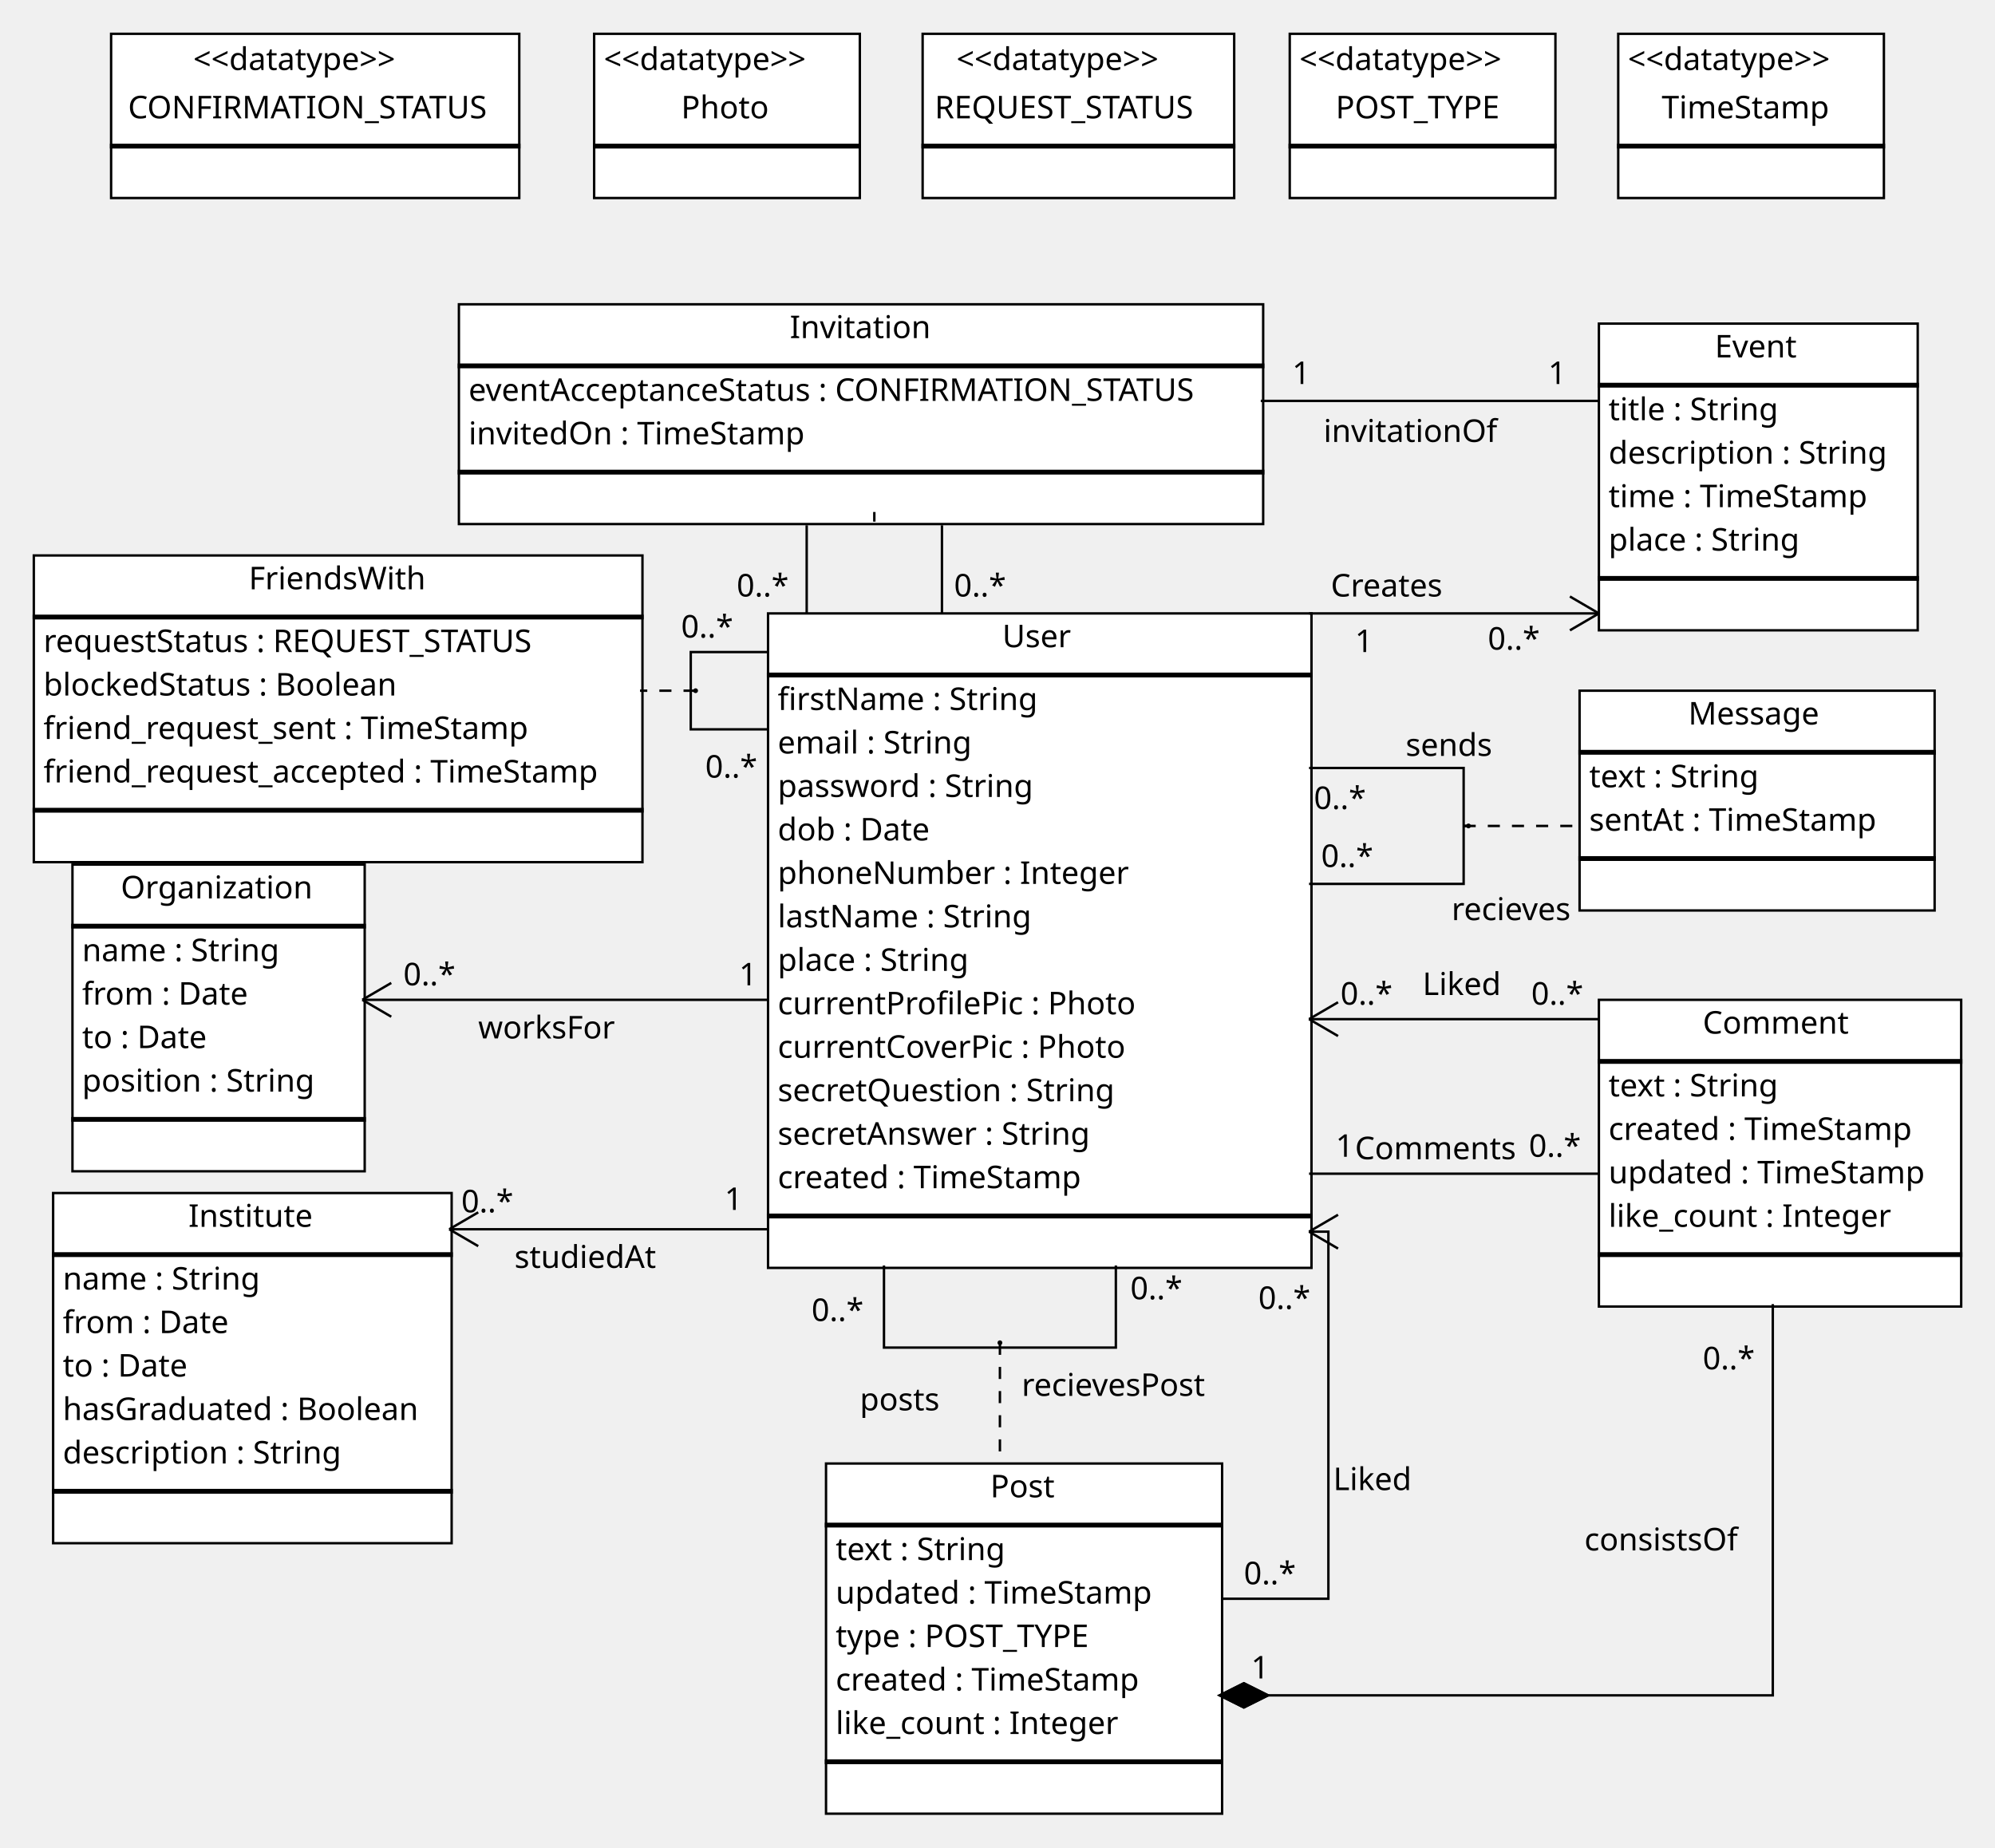
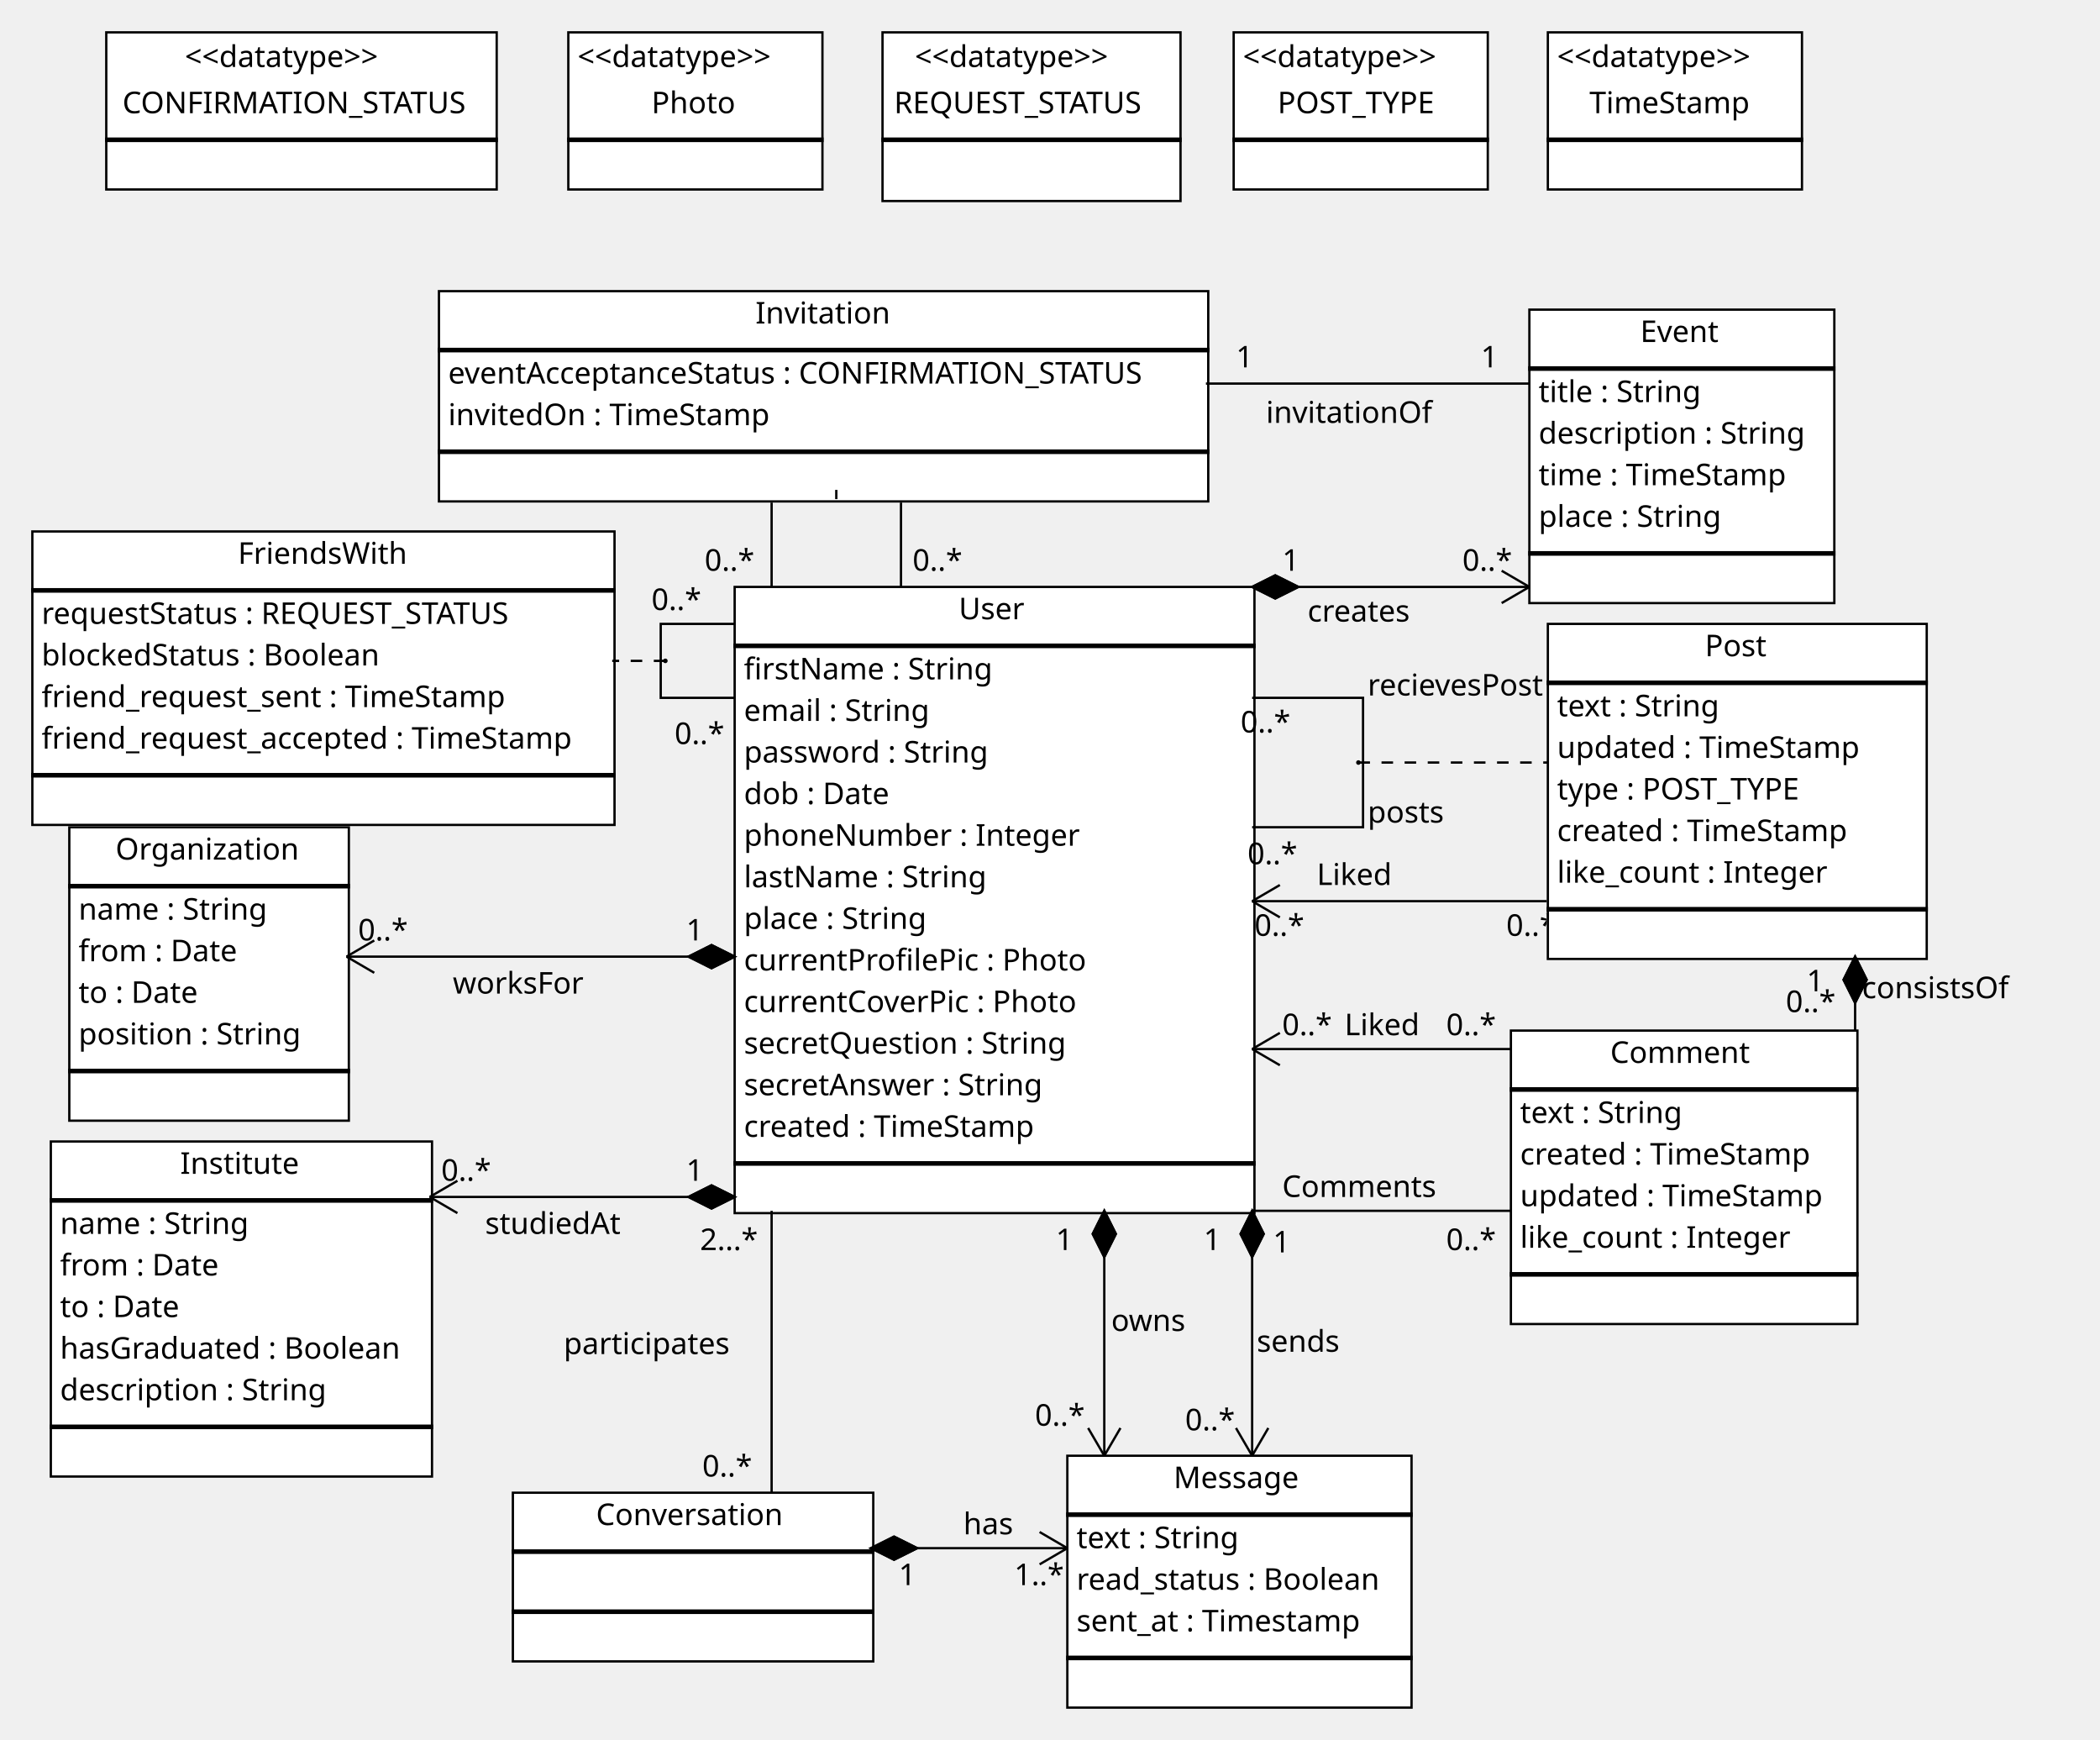
- <svg xmlns="http://www.w3.org/2000/svg" height="765" version="1.1" width="826">
+ <svg xmlns="http://www.w3.org/2000/svg" height="753" version="1.1" width="909">
  <rect fill="#ffffff" height="271" stroke="#ffffff" stroke-width="1" width="225" x="318" y="254" />
  <rect fill="none" height="271" stroke="#000000" stroke-width="1" width="225" x="318" y="254" />
  <text font-family="Dialog" font-size="13" x="415" y="268">
User</text>
  <rect fill="#000000" height="1" stroke="#000000" stroke-width="1" width="225" x="318" y="279" />
  <text font-family="Dialog" font-size="13" x="322" y="294">
firstName : String</text>
  <text font-family="Dialog" font-size="13" x="322" y="312">
email : String</text>
  <text font-family="Dialog" font-size="13" x="322" y="330">
password : String</text>
  <text font-family="Dialog" font-size="13" x="322" y="348">
dob : Date</text>
  <text font-family="Dialog" font-size="13" x="322" y="366">
phoneNumber : Integer</text>
  <text font-family="Dialog" font-size="13" x="322" y="384">
lastName : String</text>
  <text font-family="Dialog" font-size="13" x="322" y="402">
place : String</text>
  <text font-family="Dialog" font-size="13" x="322" y="420">
currentProfilePic : Photo</text>
  <text font-family="Dialog" font-size="13" x="322" y="438">
currentCoverPic : Photo</text>
  <text font-family="Dialog" font-size="13" x="322" y="456">
secretQuestion : String</text>
  <text font-family="Dialog" font-size="13" x="322" y="474">
secretAnswer : String</text>
  <text font-family="Dialog" font-size="13" x="322" y="492">
created : TimeStamp</text>
  <rect fill="#000000" height="1" stroke="#000000" stroke-width="1" width="225" x="318" y="503" />
-   <rect fill="#ffffff" height="127" stroke="#ffffff" stroke-width="1" width="150" x="662" y="414" />
-   <rect fill="none" height="127" stroke="#000000" stroke-width="1" width="150" x="662" y="414" />
-   <text font-family="Dialog" font-size="13" x="705" y="428">
+   <rect fill="#ffffff" height="127" stroke="#ffffff" stroke-width="1" width="150" x="654" y="446" />
+   <rect fill="none" height="127" stroke="#000000" stroke-width="1" width="150" x="654" y="446" />
+   <text font-family="Dialog" font-size="13" x="697" y="460">
Comment</text>
-   <rect fill="#000000" height="1" stroke="#000000" stroke-width="1" width="150" x="662" y="439" />
-   <text font-family="Dialog" font-size="13" x="666" y="454">
+   <rect fill="#000000" height="1" stroke="#000000" stroke-width="1" width="150" x="654" y="471" />
+   <text font-family="Dialog" font-size="13" x="658" y="486">
text : String</text>
-   <text font-family="Dialog" font-size="13" x="666" y="472">
+   <text font-family="Dialog" font-size="13" x="658" y="504">
created : TimeStamp</text>
-   <text font-family="Dialog" font-size="13" x="666" y="490">
+   <text font-family="Dialog" font-size="13" x="658" y="522">
updated : TimeStamp</text>
-   <text font-family="Dialog" font-size="13" x="666" y="508">
+   <text font-family="Dialog" font-size="13" x="658" y="540">
like_count : Integer</text>
-   <rect fill="#000000" height="1" stroke="#000000" stroke-width="1" width="150" x="662" y="519" />
+   <rect fill="#000000" height="1" stroke="#000000" stroke-width="1" width="150" x="654" y="551" />
  <rect fill="#ffffff" height="68" stroke="#ffffff" stroke-width="1" width="110" x="246" y="14" />
  <rect fill="none" height="68" stroke="#000000" stroke-width="1" width="110" x="246" y="14" />
  <text font-family="Dialog" font-size="13" x="282" y="49">
Photo</text>
  <text font-family="Dialog" font-size="13" x="250" y="29">
&lt;&lt;datatype&gt;&gt;</text>
  <rect fill="#000000" height="1" stroke="#000000" stroke-width="1" width="110" x="246" y="60" />
  <rect fill="#ffffff" height="127" stroke="#ffffff" stroke-width="1" width="132" x="662" y="134" />
  <rect fill="none" height="127" stroke="#000000" stroke-width="1" width="132" x="662" y="134" />
  <text font-family="Dialog" font-size="13" x="710" y="148">
Event</text>
  <rect fill="#000000" height="1" stroke="#000000" stroke-width="1" width="132" x="662" y="159" />
  <text font-family="Dialog" font-size="13" x="666" y="174">
title : String</text>
  <text font-family="Dialog" font-size="13" x="666" y="192">
description : String</text>
  <text font-family="Dialog" font-size="13" x="666" y="210">
time : TimeStamp</text>
  <text font-family="Dialog" font-size="13" x="666" y="228">
place : String</text>
  <rect fill="#000000" height="1" stroke="#000000" stroke-width="1" width="132" x="662" y="239" />
-   <polyline fill="none" points="542,254 662,254" stroke="#000000" stroke-width="1" />
-   <line fill="#000000" stroke="#000000" stroke-width="1" x1="650" x2="662" y1="261" y2="254" />
-   <line fill="#000000" stroke="#000000" stroke-width="1" x1="650" x2="662" y1="247" y2="254" />
-   <text font-family="Dialog" font-size="13" x="551" y="247">
- Creates</text>
-   <text font-family="Dialog" font-size="13" x="561" y="270">
- 1</text>
-   <text font-family="Dialog" font-size="13" x="616" y="269">
- 0..*</text>
-   <polyline fill="none" points="505,662 550,662 550,510 542,510" stroke="#000000" stroke-width="1" />
-   <line fill="#000000" stroke="#000000" stroke-width="1" x1="554" x2="542" y1="503" y2="510" />
-   <line fill="#000000" stroke="#000000" stroke-width="1" x1="554" x2="542" y1="517" y2="510" />
-   <text font-family="Dialog" font-size="13" x="552" y="617">
+   <polyline fill="none" points="670,390 542,390" stroke="#000000" stroke-width="1" />
+   <line fill="#000000" stroke="#000000" stroke-width="1" x1="554" x2="542" y1="383" y2="390" />
+   <line fill="#000000" stroke="#000000" stroke-width="1" x1="554" x2="542" y1="397" y2="390" />
+   <text font-family="Dialog" font-size="13" x="570" y="383">
Liked</text>
-   <text font-family="Dialog" font-size="13" x="515" y="656">
- 0..*</text>
-   <text font-family="Dialog" font-size="13" x="521" y="542">
- 0..*</text>
-   <polyline fill="none" points="662,422 542,422" stroke="#000000" stroke-width="1" />
-   <line fill="#000000" stroke="#000000" stroke-width="1" x1="554" x2="542" y1="415" y2="422" />
-   <line fill="#000000" stroke="#000000" stroke-width="1" x1="554" x2="542" y1="429" y2="422" />
-   <text font-family="Dialog" font-size="13" x="589" y="412">
+   <text font-family="Dialog" font-size="13" x="652" y="405">
+ 0..*</text>
+   <text font-family="Dialog" font-size="13" x="543" y="405">
+ 0..*</text>
+   <polyline fill="none" points="654,454 542,454" stroke="#000000" stroke-width="1" />
+   <line fill="#000000" stroke="#000000" stroke-width="1" x1="554" x2="542" y1="447" y2="454" />
+   <line fill="#000000" stroke="#000000" stroke-width="1" x1="554" x2="542" y1="461" y2="454" />
+   <text font-family="Dialog" font-size="13" x="582" y="448">
Liked</text>
-   <text font-family="Dialog" font-size="13" x="634" y="416">
- 0..*</text>
-   <text font-family="Dialog" font-size="13" x="555" y="416">
- 0..*</text>
-   <polyline fill="none" points="542,486 662,486" stroke="#000000" stroke-width="1" />
-   <text font-family="Dialog" font-size="13" x="561" y="480">
+   <text font-family="Dialog" font-size="13" x="626" y="448">
+ 0..*</text>
+   <text font-family="Dialog" font-size="13" x="555" y="448">
+ 0..*</text>
+   <polyline fill="none" points="542,524 654,524" stroke="#000000" stroke-width="1" />
+   <text font-family="Dialog" font-size="13" x="555" y="518">
Comments</text>
-   <text font-family="Dialog" font-size="13" x="553" y="479">
- 1</text>
-   <text font-family="Dialog" font-size="13" x="633" y="479">
- 0..*</text>
-   <rect fill="#ffffff" height="68" stroke="#ffffff" stroke-width="1" width="129" x="382" y="14" />
-   <rect fill="none" height="68" stroke="#000000" stroke-width="1" width="129" x="382" y="14" />
+   <text font-family="Dialog" font-size="13" x="551" y="542">
+ 1</text>
+   <text font-family="Dialog" font-size="13" x="626" y="541">
+ 0..*</text>
+   <rect fill="#ffffff" height="73" stroke="#ffffff" stroke-width="1" width="129" x="382" y="14" />
+   <rect fill="none" height="73" stroke="#000000" stroke-width="1" width="129" x="382" y="14" />
  <text font-family="Dialog" font-size="13" x="387" y="49">
REQUEST_STATUS</text>
  <text font-family="Dialog" font-size="13" x="396" y="29">
&lt;&lt;datatype&gt;&gt;</text>
  <rect fill="#000000" height="1" stroke="#000000" stroke-width="1" width="129" x="382" y="60" />
  <rect fill="#ffffff" height="68" stroke="#ffffff" stroke-width="1" width="169" x="46" y="14" />
  <rect fill="none" height="68" stroke="#000000" stroke-width="1" width="169" x="46" y="14" />
  <text font-family="Dialog" font-size="13" x="53" y="49">
CONFIRMATION_STATUS</text>
  <text font-family="Dialog" font-size="13" x="80" y="29">
&lt;&lt;datatype&gt;&gt;</text>
  <rect fill="#000000" height="1" stroke="#000000" stroke-width="1" width="169" x="46" y="60" />
  <rect fill="#ffffff" height="127" stroke="#ffffff" stroke-width="1" width="121" x="30" y="358" />
  <rect fill="none" height="127" stroke="#000000" stroke-width="1" width="121" x="30" y="358" />
  <text font-family="Dialog" font-size="13" x="50" y="372">
Organization</text>
  <rect fill="#000000" height="1" stroke="#000000" stroke-width="1" width="121" x="30" y="383" />
  <text font-family="Dialog" font-size="13" x="34" y="398">
name : String</text>
  <text font-family="Dialog" font-size="13" x="34" y="416">
from : Date</text>
  <text font-family="Dialog" font-size="13" x="34" y="434">
to : Date</text>
  <text font-family="Dialog" font-size="13" x="34" y="452">
position : String</text>
  <rect fill="#000000" height="1" stroke="#000000" stroke-width="1" width="121" x="30" y="463" />
-   <polyline fill="none" points="318,414 150,414" stroke="#000000" stroke-width="1" />
-   <line fill="#000000" stroke="#000000" stroke-width="1" x1="162" x2="150" y1="407" y2="414" />
-   <line fill="#000000" stroke="#000000" stroke-width="1" x1="162" x2="150" y1="421" y2="414" />
-   <text font-family="Dialog" font-size="13" x="198" y="430">
- worksFor</text>
-   <text font-family="Dialog" font-size="13" x="306" y="408">
- 1</text>
-   <text font-family="Dialog" font-size="13" x="167" y="408">
- 0..*</text>
  <rect fill="#ffffff" height="145" stroke="#ffffff" stroke-width="1" width="165" x="22" y="494" />
  <rect fill="none" height="145" stroke="#000000" stroke-width="1" width="165" x="22" y="494" />
  <text font-family="Dialog" font-size="13" x="78" y="508">
Institute</text>
  <rect fill="#000000" height="1" stroke="#000000" stroke-width="1" width="165" x="22" y="519" />
  <text font-family="Dialog" font-size="13" x="26" y="534">
name : String</text>
  <text font-family="Dialog" font-size="13" x="26" y="552">
from : Date</text>
  <text font-family="Dialog" font-size="13" x="26" y="570">
to : Date</text>
  <text font-family="Dialog" font-size="13" x="26" y="588">
hasGraduated : Boolean</text>
  <text font-family="Dialog" font-size="13" x="26" y="606">
description : String</text>
  <rect fill="#000000" height="1" stroke="#000000" stroke-width="1" width="165" x="22" y="617" />
-   <polyline fill="none" points="318,509 186,509" stroke="#000000" stroke-width="1" />
-   <line fill="#000000" stroke="#000000" stroke-width="1" x1="198" x2="186" y1="502" y2="509" />
-   <line fill="#000000" stroke="#000000" stroke-width="1" x1="198" x2="186" y1="516" y2="509" />
-   <text font-family="Dialog" font-size="13" x="213" y="525">
- studiedAt</text>
-   <text font-family="Dialog" font-size="13" x="300" y="501">
- 1</text>
-   <text font-family="Dialog" font-size="13" x="191" y="502">
- 0..*</text>
  <polyline fill="none" points="318,270 286,270 286,302 318,302" stroke="#000000" stroke-width="1" />
  <text font-family="Dialog" font-size="13" x="282" y="264">
0..*</text>
  <text font-family="Dialog" font-size="13" x="292" y="322">
0..*</text>
  <ellipse cx="288" cy="286" fill="#000000" rx="0.5" ry="0.5" stroke="#000000" stroke-width="1" />
  <ellipse cx="289" cy="287" fill="#ffffff" rx="-0.5" ry="-0.5" stroke="#ffffff" stroke-width="1" />
  <rect fill="#ffffff" height="127" stroke="#ffffff" stroke-width="1" width="252" x="14" y="230" />
  <rect fill="none" height="127" stroke="#000000" stroke-width="1" width="252" x="14" y="230" />
  <text font-family="Dialog" font-size="13" x="103" y="244">
FriendsWith</text>
  <rect fill="#000000" height="1" stroke="#000000" stroke-width="1" width="252" x="14" y="255" />
  <text font-family="Dialog" font-size="13" x="18" y="270">
requestStatus : REQUEST_STATUS</text>
  <text font-family="Dialog" font-size="13" x="18" y="288">
blockedStatus : Boolean</text>
  <text font-family="Dialog" font-size="13" x="18" y="306">
friend_request_sent : TimeStamp</text>
  <text font-family="Dialog" font-size="13" x="18" y="324">
friend_request_accepted : TimeStamp</text>
  <rect fill="#000000" height="1" stroke="#000000" stroke-width="1" width="252" x="14" y="335" />
  <line fill="#000000" stroke="#000000" stroke-width="1" x1="288" x2="283" y1="286" y2="286" />
  <line fill="#000000" stroke="#000000" stroke-width="1" x1="278" x2="273" y1="286" y2="286" />
  <line fill="#000000" stroke="#000000" stroke-width="1" x1="268" x2="265" y1="286" y2="286" />
-   <polyline fill="none" points="542,318 606,318 606,366 542,366" stroke="#000000" stroke-width="1" />
-   <text font-family="Dialog" font-size="13" x="544" y="335">
- 0..*</text>
-   <text font-family="Dialog" font-size="13" x="582" y="313">
- sends</text>
-   <text font-family="Dialog" font-size="13" x="547" y="359">
- 0..*</text>
-   <text font-family="Dialog" font-size="13" x="601" y="381">
- recieves</text>
-   <ellipse cx="608" cy="342" fill="#000000" rx="0.5" ry="0.5" stroke="#000000" stroke-width="1" />
-   <ellipse cx="609" cy="343" fill="#ffffff" rx="-0.5" ry="-0.5" stroke="#ffffff" stroke-width="1" />
-   <rect fill="#ffffff" height="91" stroke="#ffffff" stroke-width="1" width="147" x="654" y="286" />
-   <rect fill="none" height="91" stroke="#000000" stroke-width="1" width="147" x="654" y="286" />
-   <text font-family="Dialog" font-size="13" x="699" y="300">
- Message</text>
-   <rect fill="#000000" height="1" stroke="#000000" stroke-width="1" width="147" x="654" y="311" />
-   <text font-family="Dialog" font-size="13" x="658" y="326">
- text : String</text>
-   <text font-family="Dialog" font-size="13" x="658" y="344">
- sentAt : TimeStamp</text>
-   <rect fill="#000000" height="1" stroke="#000000" stroke-width="1" width="147" x="654" y="355" />
-   <line fill="#000000" stroke="#000000" stroke-width="1" x1="608" x2="606" y1="342" y2="342" />
-   <line fill="#000000" stroke="#000000" stroke-width="1" x1="606" x2="611" y1="342" y2="342" />
-   <line fill="#000000" stroke="#000000" stroke-width="1" x1="616" x2="621" y1="342" y2="342" />
-   <line fill="#000000" stroke="#000000" stroke-width="1" x1="626" x2="631" y1="342" y2="342" />
-   <line fill="#000000" stroke="#000000" stroke-width="1" x1="636" x2="641" y1="342" y2="342" />
-   <line fill="#000000" stroke="#000000" stroke-width="1" x1="646" x2="651" y1="342" y2="342" />
  <polyline fill="none" points="334,254 334,214 390,214 390,254" stroke="#000000" stroke-width="1" />
  <text font-family="Dialog" font-size="13" x="305" y="247">
0..*</text>
  <text font-family="Dialog" font-size="13" x="395" y="247">
0..*</text>
  <ellipse cx="362" cy="212" fill="#000000" rx="0.5" ry="0.5" stroke="#000000" stroke-width="1" />
  <ellipse cx="363" cy="213" fill="#ffffff" rx="-0.5" ry="-0.5" stroke="#ffffff" stroke-width="1" />
  <rect fill="#ffffff" height="91" stroke="#ffffff" stroke-width="1" width="333" x="190" y="126" />
  <rect fill="none" height="91" stroke="#000000" stroke-width="1" width="333" x="190" y="126" />
  <text font-family="Dialog" font-size="13" x="327" y="140">
Invitation</text>
  <rect fill="#000000" height="1" stroke="#000000" stroke-width="1" width="333" x="190" y="151" />
  <text font-family="Dialog" font-size="13" x="194" y="166">
eventAcceptanceStatus : CONFIRMATION_STATUS</text>
  <text font-family="Dialog" font-size="13" x="194" y="184">
invitedOn : TimeStamp</text>
  <rect fill="#000000" height="1" stroke="#000000" stroke-width="1" width="333" x="190" y="195" />
  <line fill="#000000" stroke="#000000" stroke-width="1" x1="362" x2="362" y1="212" y2="216" />
  <polyline fill="none" points="522,166 662,166" stroke="#000000" stroke-width="1" />
  <text font-family="Dialog" font-size="13" x="548" y="183">
invitationOf</text>
  <text font-family="Dialog" font-size="13" x="535" y="159">
1</text>
  <text font-family="Dialog" font-size="13" x="641" y="159">
1</text>
-   <polyline fill="none" points="366,524 366,558 462,558 462,524" stroke="#000000" stroke-width="1" />
-   <text font-family="Dialog" font-size="13" x="336" y="547">
- 0..*</text>
-   <text font-family="Dialog" font-size="13" x="356" y="584">
+   <polyline fill="none" points="542,358 590,358 590,302 542,302" stroke="#000000" stroke-width="1" />
+   <text font-family="Dialog" font-size="13" x="540" y="374">
+ 0..*</text>
+   <text font-family="Dialog" font-size="13" x="592" y="356">
posts</text>
-   <text font-family="Dialog" font-size="13" x="468" y="538">
- 0..*</text>
-   <text font-family="Dialog" font-size="13" x="423" y="578">
+   <text font-family="Dialog" font-size="13" x="537" y="317">
+ 0..*</text>
+   <text font-family="Dialog" font-size="13" x="592" y="301">
recievesPost</text>
-   <ellipse cx="414" cy="556" fill="#000000" rx="0.5" ry="0.5" stroke="#000000" stroke-width="1" />
-   <ellipse cx="415" cy="557" fill="#ffffff" rx="-0.5" ry="-0.5" stroke="#ffffff" stroke-width="1" />
-   <rect fill="#ffffff" height="145" stroke="#ffffff" stroke-width="1" width="164" x="342" y="606" />
-   <rect fill="none" height="145" stroke="#000000" stroke-width="1" width="164" x="342" y="606" />
-   <text font-family="Dialog" font-size="13" x="410" y="620">
+   <ellipse cx="588" cy="330" fill="#000000" rx="0.5" ry="0.5" stroke="#000000" stroke-width="1" />
+   <ellipse cx="589" cy="331" fill="#ffffff" rx="-0.5" ry="-0.5" stroke="#ffffff" stroke-width="1" />
+   <rect fill="#ffffff" height="145" stroke="#ffffff" stroke-width="1" width="164" x="670" y="270" />
+   <rect fill="none" height="145" stroke="#000000" stroke-width="1" width="164" x="670" y="270" />
+   <text font-family="Dialog" font-size="13" x="738" y="284">
Post</text>
-   <rect fill="#000000" height="1" stroke="#000000" stroke-width="1" width="164" x="342" y="631" />
-   <text font-family="Dialog" font-size="13" x="346" y="646">
+   <rect fill="#000000" height="1" stroke="#000000" stroke-width="1" width="164" x="670" y="295" />
+   <text font-family="Dialog" font-size="13" x="674" y="310">
text : String</text>
-   <text font-family="Dialog" font-size="13" x="346" y="664">
+   <text font-family="Dialog" font-size="13" x="674" y="328">
updated : TimeStamp</text>
-   <text font-family="Dialog" font-size="13" x="346" y="682">
+   <text font-family="Dialog" font-size="13" x="674" y="346">
type : POST_TYPE</text>
-   <text font-family="Dialog" font-size="13" x="346" y="700">
+   <text font-family="Dialog" font-size="13" x="674" y="364">
created : TimeStamp</text>
-   <text font-family="Dialog" font-size="13" x="346" y="718">
+   <text font-family="Dialog" font-size="13" x="674" y="382">
like_count : Integer</text>
-   <rect fill="#000000" height="1" stroke="#000000" stroke-width="1" width="164" x="342" y="729" />
-   <line fill="#000000" stroke="#000000" stroke-width="1" x1="414" x2="414" y1="556" y2="561" />
-   <line fill="#000000" stroke="#000000" stroke-width="1" x1="414" x2="414" y1="566" y2="571" />
-   <line fill="#000000" stroke="#000000" stroke-width="1" x1="414" x2="414" y1="576" y2="581" />
-   <line fill="#000000" stroke="#000000" stroke-width="1" x1="414" x2="414" y1="586" y2="591" />
-   <line fill="#000000" stroke="#000000" stroke-width="1" x1="414" x2="414" y1="596" y2="601" />
-   <polyline fill="none" points="505,702 734,702 734,540" stroke="#000000" stroke-width="1" />
-   <polygon fill="#000000" points="505,702 515,697 525,702 515,707" stroke="#000000" stroke-width="1" />
-   <polygon fill="none" points="505,702 515,697 525,702 515,707" stroke="#000000" stroke-width="1" />
-   <text font-family="Dialog" font-size="13" x="656" y="642">
+   <rect fill="#000000" height="1" stroke="#000000" stroke-width="1" width="164" x="670" y="393" />
+   <line fill="#000000" stroke="#000000" stroke-width="1" x1="588" x2="593" y1="330" y2="330" />
+   <line fill="#000000" stroke="#000000" stroke-width="1" x1="598" x2="603" y1="330" y2="330" />
+   <line fill="#000000" stroke="#000000" stroke-width="1" x1="608" x2="613" y1="330" y2="330" />
+   <line fill="#000000" stroke="#000000" stroke-width="1" x1="618" x2="623" y1="330" y2="330" />
+   <line fill="#000000" stroke="#000000" stroke-width="1" x1="628" x2="633" y1="330" y2="330" />
+   <line fill="#000000" stroke="#000000" stroke-width="1" x1="638" x2="643" y1="330" y2="330" />
+   <line fill="#000000" stroke="#000000" stroke-width="1" x1="648" x2="653" y1="330" y2="330" />
+   <line fill="#000000" stroke="#000000" stroke-width="1" x1="658" x2="663" y1="330" y2="330" />
+   <line fill="#000000" stroke="#000000" stroke-width="1" x1="668" x2="670" y1="330" y2="330" />
+   <polyline fill="none" points="803,414 803,446" stroke="#000000" stroke-width="1" />
+   <polygon fill="#000000" points="803,414 808,424 803,434 798,424" stroke="#000000" stroke-width="1" />
+   <polygon fill="none" points="803,414 808,424 803,434 798,424" stroke="#000000" stroke-width="1" />
+   <text font-family="Dialog" font-size="13" x="806" y="432">
consistsOf</text>
-   <text font-family="Dialog" font-size="13" x="518" y="695">
- 1</text>
-   <text font-family="Dialog" font-size="13" x="705" y="567">
+   <text font-family="Dialog" font-size="13" x="782" y="429">
+ 1</text>
+   <text font-family="Dialog" font-size="13" x="773" y="438">
0..*</text>
  <rect fill="#ffffff" height="68" stroke="#ffffff" stroke-width="1" width="110" x="534" y="14" />
  <rect fill="none" height="68" stroke="#000000" stroke-width="1" width="110" x="534" y="14" />
  <text font-family="Dialog" font-size="13" x="553" y="49">
POST_TYPE</text>
  <text font-family="Dialog" font-size="13" x="538" y="29">
&lt;&lt;datatype&gt;&gt;</text>
  <rect fill="#000000" height="1" stroke="#000000" stroke-width="1" width="110" x="534" y="60" />
  <rect fill="#ffffff" height="68" stroke="#ffffff" stroke-width="1" width="110" x="670" y="14" />
  <rect fill="none" height="68" stroke="#000000" stroke-width="1" width="110" x="670" y="14" />
  <text font-family="Dialog" font-size="13" x="688" y="49">
TimeStamp</text>
  <text font-family="Dialog" font-size="13" x="674" y="29">
&lt;&lt;datatype&gt;&gt;</text>
  <rect fill="#000000" height="1" stroke="#000000" stroke-width="1" width="110" x="670" y="60" />
+   <rect fill="#ffffff" height="73" stroke="#ffffff" stroke-width="1" width="156" x="222" y="646" />
+   <rect fill="none" height="73" stroke="#000000" stroke-width="1" width="156" x="222" y="646" />
+   <text font-family="Dialog" font-size="13" x="258" y="660">
+ Conversation</text>
+   <rect fill="#000000" height="1" stroke="#000000" stroke-width="1" width="156" x="222" y="671" />
+   <rect fill="#000000" height="1" stroke="#000000" stroke-width="1" width="156" x="222" y="697" />
+   <rect fill="#ffffff" height="109" stroke="#ffffff" stroke-width="1" width="149" x="462" y="630" />
+   <rect fill="none" height="109" stroke="#000000" stroke-width="1" width="149" x="462" y="630" />
+   <text font-family="Dialog" font-size="13" x="508" y="644">
+ Message</text>
+   <rect fill="#000000" height="1" stroke="#000000" stroke-width="1" width="149" x="462" y="655" />
+   <text font-family="Dialog" font-size="13" x="466" y="670">
+ text : String</text>
+   <text font-family="Dialog" font-size="13" x="466" y="688">
+ read_status : Boolean</text>
+   <text font-family="Dialog" font-size="13" x="466" y="706">
+ sent_at : Timestamp</text>
+   <rect fill="#000000" height="1" stroke="#000000" stroke-width="1" width="149" x="462" y="717" />
+   <polyline fill="none" points="377,670 462,670" stroke="#000000" stroke-width="1" />
+   <polygon fill="#000000" points="377,670 387,665 397,670 387,675" stroke="#000000" stroke-width="1" />
+   <polygon fill="none" points="377,670 387,665 397,670 387,675" stroke="#000000" stroke-width="1" />
+   <line fill="#000000" stroke="#000000" stroke-width="1" x1="450" x2="462" y1="677" y2="670" />
+   <line fill="#000000" stroke="#000000" stroke-width="1" x1="450" x2="462" y1="663" y2="670" />
+   <text font-family="Dialog" font-size="13" x="417" y="664">
+ has</text>
+   <text font-family="Dialog" font-size="13" x="389" y="686">
+ 1</text>
+   <text font-family="Dialog" font-size="13" x="439" y="686">
+ 1..*</text>
+   <polyline fill="none" points="318,518 186,518" stroke="#000000" stroke-width="1" />
+   <polygon fill="#000000" points="318,518 308,523 298,518 308,513" stroke="#000000" stroke-width="1" />
+   <polygon fill="none" points="318,518 308,523 298,518 308,513" stroke="#000000" stroke-width="1" />
+   <line fill="#000000" stroke="#000000" stroke-width="1" x1="198" x2="186" y1="511" y2="518" />
+   <line fill="#000000" stroke="#000000" stroke-width="1" x1="198" x2="186" y1="525" y2="518" />
+   <text font-family="Dialog" font-size="13" x="210" y="534">
+ studiedAt</text>
+   <text font-family="Dialog" font-size="13" x="297" y="511">
+ 1</text>
+   <text font-family="Dialog" font-size="13" x="191" y="511">
+ 0..*</text>
+   <polyline fill="none" points="318,414 150,414" stroke="#000000" stroke-width="1" />
+   <polygon fill="#000000" points="318,414 308,419 298,414 308,409" stroke="#000000" stroke-width="1" />
+   <polygon fill="none" points="318,414 308,419 298,414 308,409" stroke="#000000" stroke-width="1" />
+   <line fill="#000000" stroke="#000000" stroke-width="1" x1="162" x2="150" y1="407" y2="414" />
+   <line fill="#000000" stroke="#000000" stroke-width="1" x1="162" x2="150" y1="421" y2="414" />
+   <text font-family="Dialog" font-size="13" x="196" y="430">
+ worksFor</text>
+   <text font-family="Dialog" font-size="13" x="297" y="407">
+ 1</text>
+   <text font-family="Dialog" font-size="13" x="155" y="407">
+ 0..*</text>
+   <polyline fill="none" points="542,254 662,254" stroke="#000000" stroke-width="1" />
+   <polygon fill="#000000" points="542,254 552,249 562,254 552,259" stroke="#000000" stroke-width="1" />
+   <polygon fill="none" points="542,254 552,249 562,254 552,259" stroke="#000000" stroke-width="1" />
+   <line fill="#000000" stroke="#000000" stroke-width="1" x1="650" x2="662" y1="261" y2="254" />
+   <line fill="#000000" stroke="#000000" stroke-width="1" x1="650" x2="662" y1="247" y2="254" />
+   <text font-family="Dialog" font-size="13" x="566" y="269">
+ creates</text>
+   <text font-family="Dialog" font-size="13" x="555" y="247">
+ 1</text>
+   <text font-family="Dialog" font-size="13" x="633" y="247">
+ 0..*</text>
+   <polyline fill="none" points="542,524 542,630" stroke="#000000" stroke-width="1" />
+   <polygon fill="#000000" points="542,524 547,534 542,544 537,534" stroke="#000000" stroke-width="1" />
+   <polygon fill="none" points="542,524 547,534 542,544 537,534" stroke="#000000" stroke-width="1" />
+   <line fill="#000000" stroke="#000000" stroke-width="1" x1="535" x2="542" y1="618" y2="630" />
+   <line fill="#000000" stroke="#000000" stroke-width="1" x1="549" x2="542" y1="618" y2="630" />
+   <text font-family="Dialog" font-size="13" x="544" y="585">
+ sends</text>
+   <text font-family="Dialog" font-size="13" x="521" y="541">
+ 1</text>
+   <text font-family="Dialog" font-size="13" x="513" y="619">
+ 0..*</text>
+   <polyline fill="none" points="334,524 334,646" stroke="#000000" stroke-width="1" />
+   <text font-family="Dialog" font-size="13" x="244" y="586">
+ participates</text>
+   <text font-family="Dialog" font-size="13" x="303" y="541">
+ 2...*</text>
+   <text font-family="Dialog" font-size="13" x="304" y="639">
+ 0..*</text>
+   <polyline fill="none" points="478,524 478,630" stroke="#000000" stroke-width="1" />
+   <polygon fill="#000000" points="478,524 483,534 478,544 473,534" stroke="#000000" stroke-width="1" />
+   <polygon fill="none" points="478,524 483,534 478,544 473,534" stroke="#000000" stroke-width="1" />
+   <line fill="#000000" stroke="#000000" stroke-width="1" x1="471" x2="478" y1="618" y2="630" />
+   <line fill="#000000" stroke="#000000" stroke-width="1" x1="485" x2="478" y1="618" y2="630" />
+   <text font-family="Dialog" font-size="13" x="481" y="576">
+ owns</text>
+   <text font-family="Dialog" font-size="13" x="457" y="541">
+ 1</text>
+   <text font-family="Dialog" font-size="13" x="448" y="617">
+ 0..*</text>
</svg>
